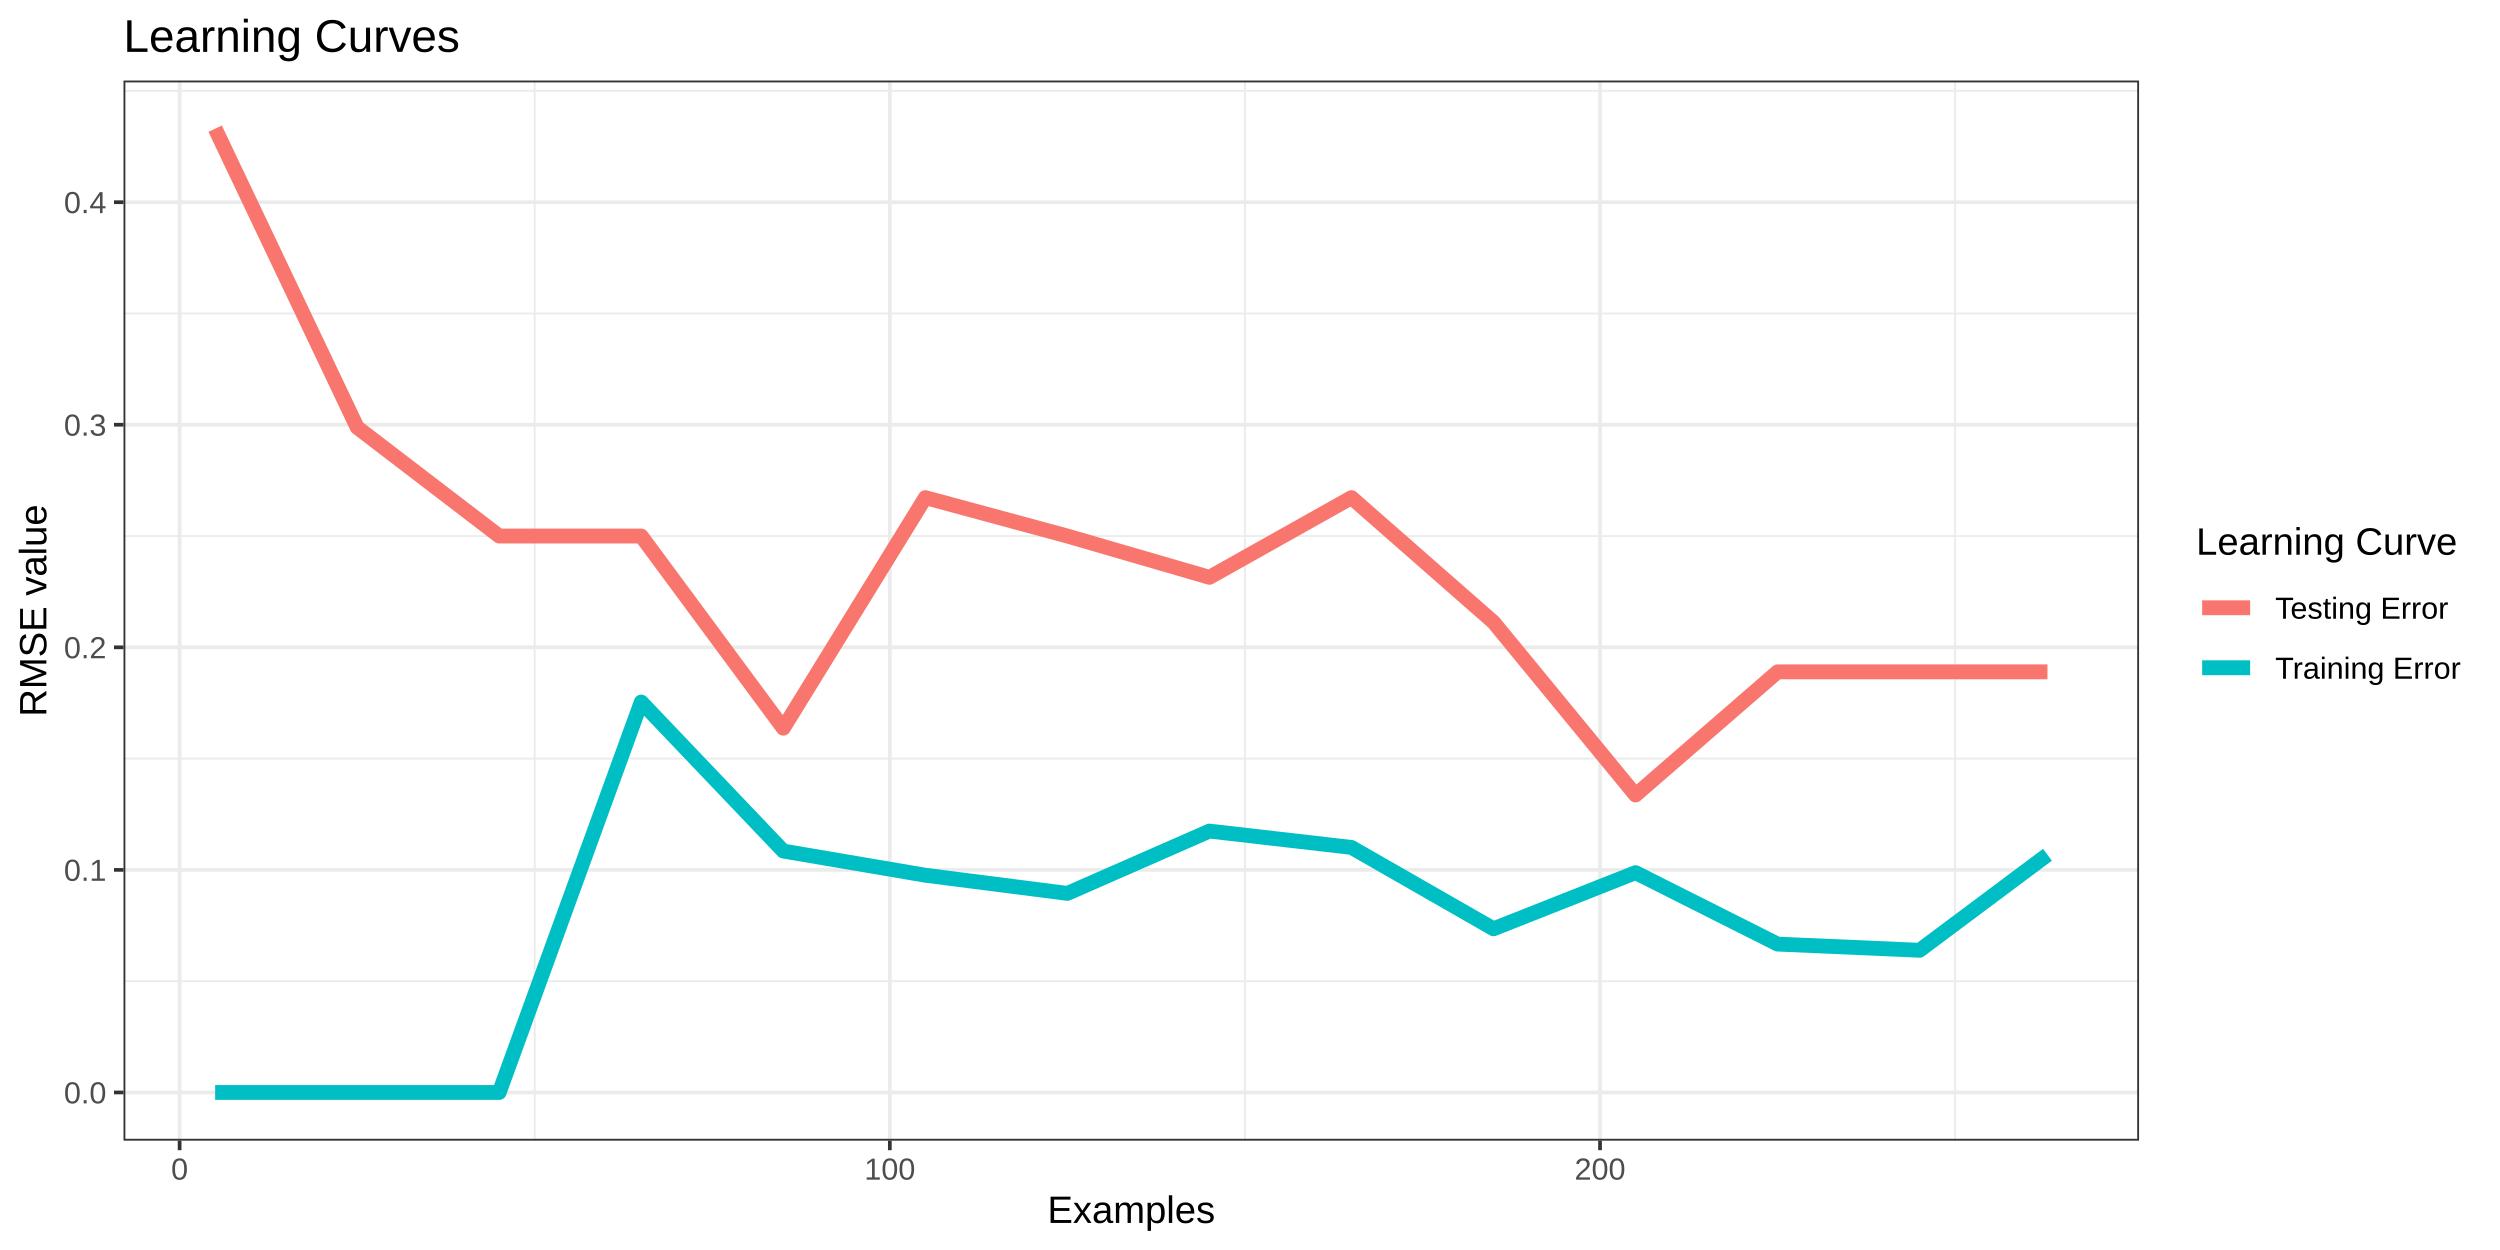
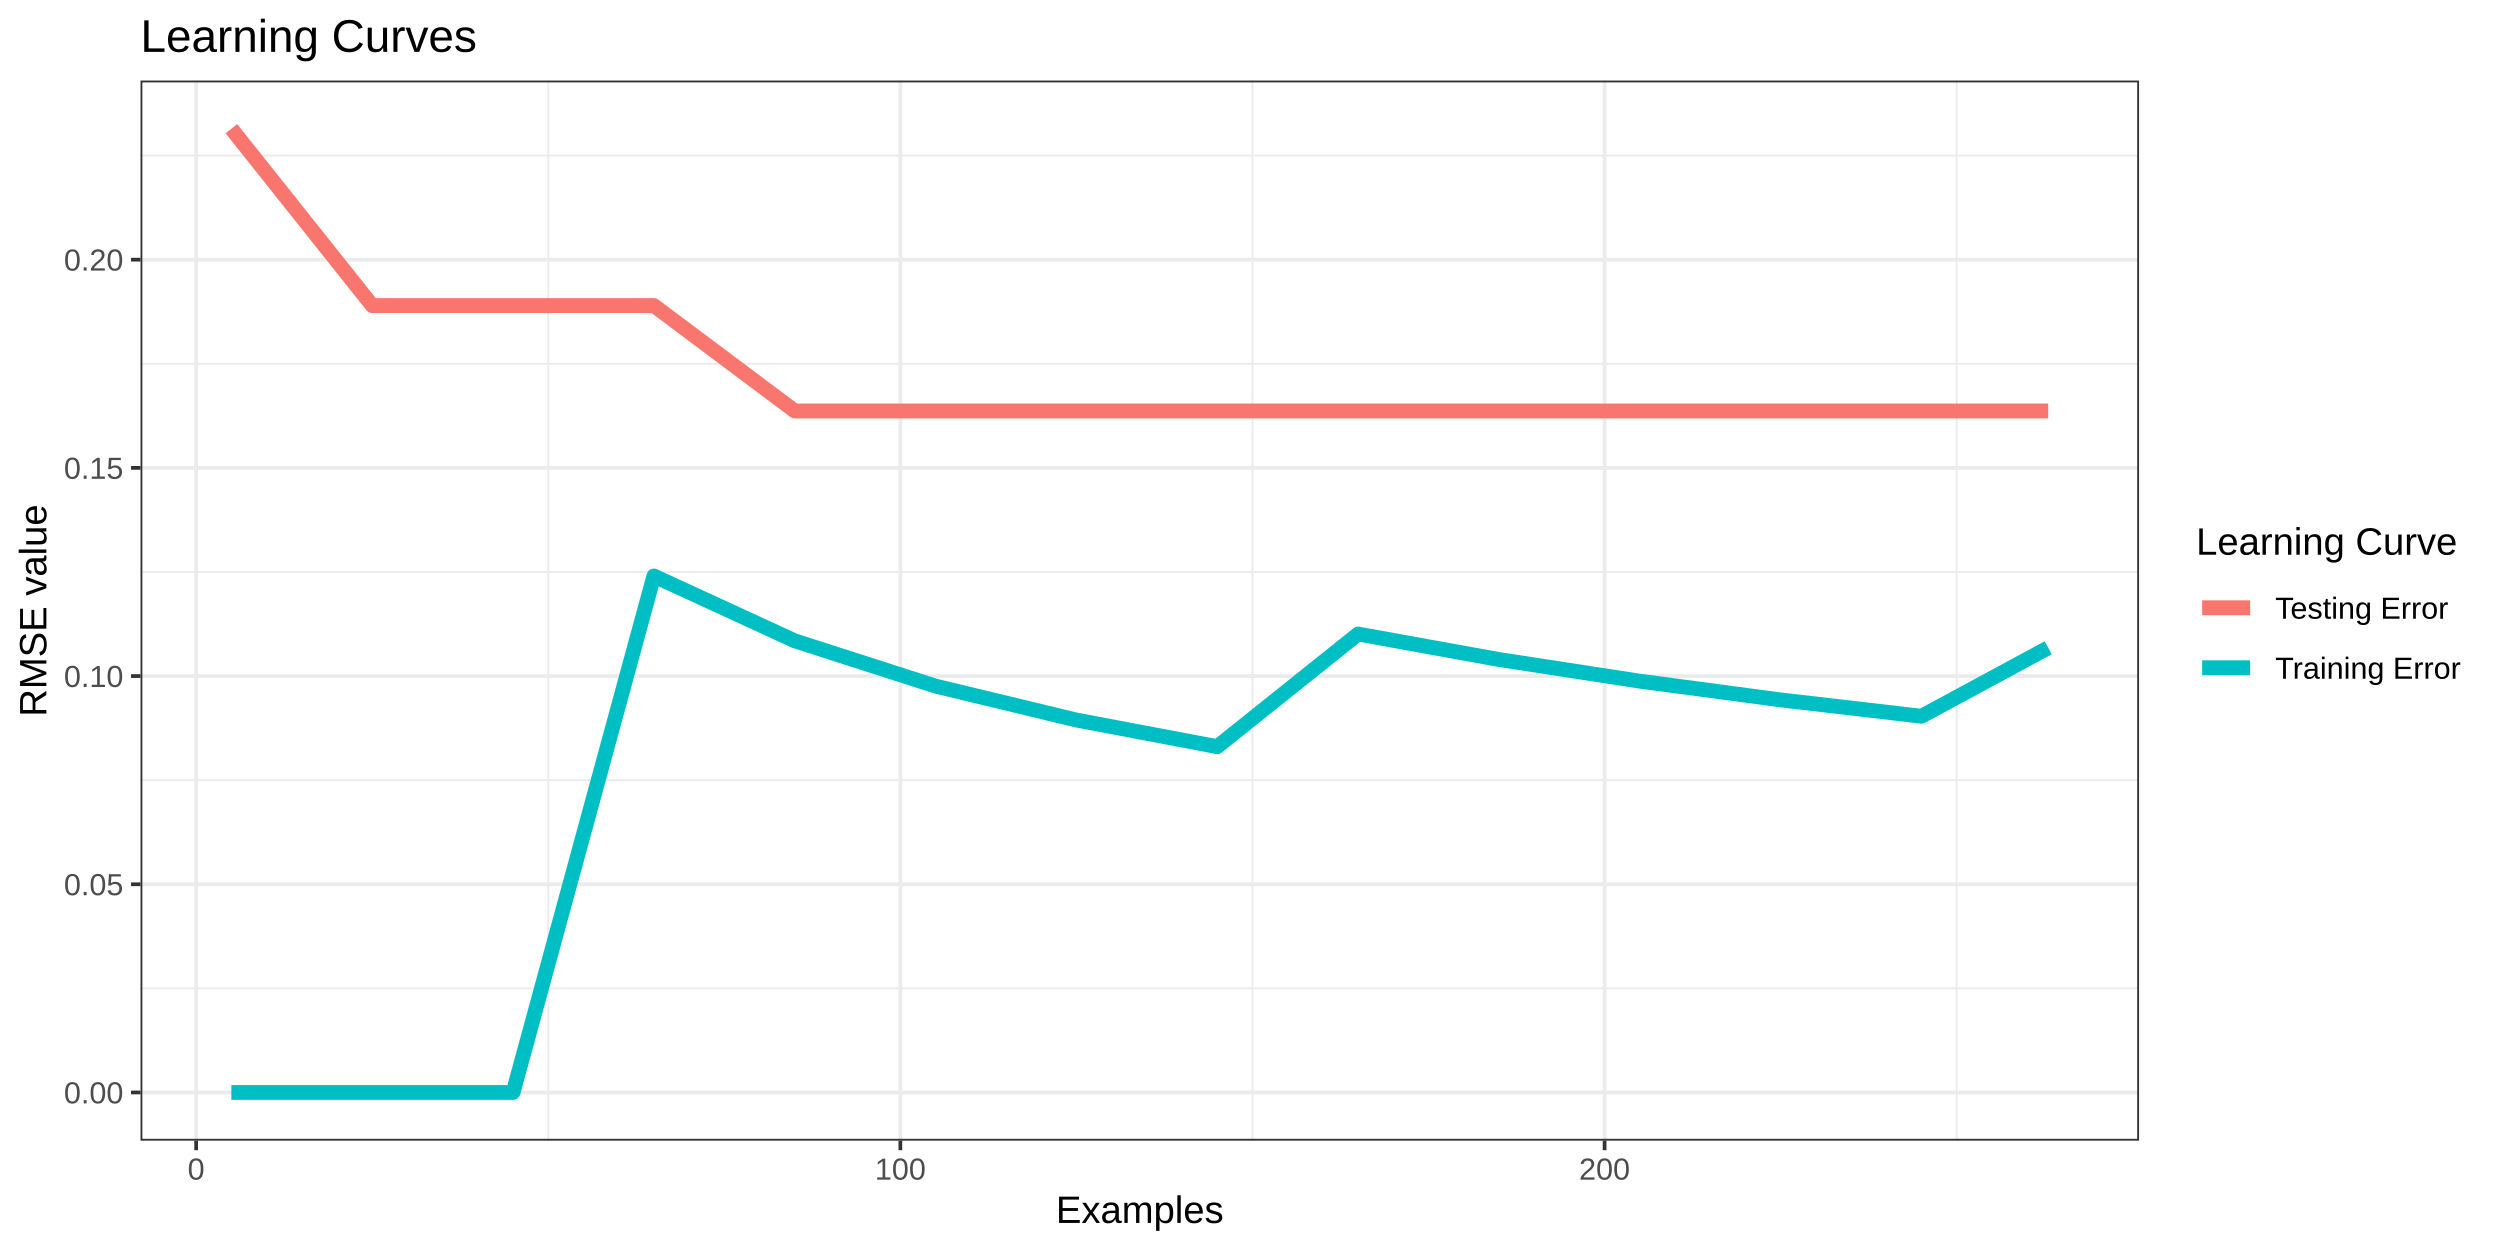
<svg xmlns="http://www.w3.org/2000/svg" viewBox="0 0 720.00 360.00">
  <defs>
    <style type="text/css">
    line, polyline, polygon, path, rect, circle {
      fill: none;
      stroke: #000000;
      stroke-linecap: round;
      stroke-linejoin: round;
      stroke-miterlimit: 10.00;
    }
  </style>
  </defs>
  <rect width="100%" height="100%" style="stroke: none; fill: #FFFFFF;" />
  <rect x="0.00" y="0" width="720.00" height="360.00" style="stroke-width: 1.07; stroke: #FFFFFF; fill: #FFFFFF;" />
  <defs>
-     <clipPath id="cpMzUuNTd8NjE2LjA1fDMyOC41MXwyMy4xOQ==">
-       <rect x="35.57" y="23.19" width="580.48" height="305.32" />
+     <clipPath id="cpNDAuNDd8NjE2LjA1fDMyOC41MXwyMy4xOQ==">
+       <rect x="40.47" y="23.19" width="575.58" height="305.32" />
    </clipPath>
  </defs>
-   <rect x="35.57" y="23.19" width="580.48" height="305.32" style="stroke-width: 1.07; stroke: none; fill: #FFFFFF;" clip-path="url(#cpMzUuNTd8NjE2LjA1fDMyOC41MXwyMy4xOQ==)" />
-   <polyline points="35.57,282.58 616.05,282.58 " style="stroke-width: 0.53; stroke: #EBEBEB; stroke-linecap: butt;" clip-path="url(#cpMzUuNTd8NjE2LjA1fDMyOC41MXwyMy4xOQ==)" />
-   <polyline points="35.57,218.48 616.05,218.48 " style="stroke-width: 0.53; stroke: #EBEBEB; stroke-linecap: butt;" clip-path="url(#cpMzUuNTd8NjE2LjA1fDMyOC41MXwyMy4xOQ==)" />
-   <polyline points="35.57,154.38 616.05,154.38 " style="stroke-width: 0.53; stroke: #EBEBEB; stroke-linecap: butt;" clip-path="url(#cpMzUuNTd8NjE2LjA1fDMyOC41MXwyMy4xOQ==)" />
-   <polyline points="35.57,90.28 616.05,90.28 " style="stroke-width: 0.53; stroke: #EBEBEB; stroke-linecap: butt;" clip-path="url(#cpMzUuNTd8NjE2LjA1fDMyOC41MXwyMy4xOQ==)" />
-   <polyline points="35.57,26.17 616.05,26.17 " style="stroke-width: 0.53; stroke: #EBEBEB; stroke-linecap: butt;" clip-path="url(#cpMzUuNTd8NjE2LjA1fDMyOC41MXwyMy4xOQ==)" />
-   <polyline points="154.00,328.51 154.00,23.19 " style="stroke-width: 0.53; stroke: #EBEBEB; stroke-linecap: butt;" clip-path="url(#cpMzUuNTd8NjE2LjA1fDMyOC41MXwyMy4xOQ==)" />
-   <polyline points="358.54,328.51 358.54,23.19 " style="stroke-width: 0.53; stroke: #EBEBEB; stroke-linecap: butt;" clip-path="url(#cpMzUuNTd8NjE2LjA1fDMyOC41MXwyMy4xOQ==)" />
-   <polyline points="563.08,328.51 563.08,23.19 " style="stroke-width: 0.53; stroke: #EBEBEB; stroke-linecap: butt;" clip-path="url(#cpMzUuNTd8NjE2LjA1fDMyOC41MXwyMy4xOQ==)" />
-   <polyline points="35.57,314.63 616.05,314.63 " style="stroke-width: 1.07; stroke: #EBEBEB; stroke-linecap: butt;" clip-path="url(#cpMzUuNTd8NjE2LjA1fDMyOC41MXwyMy4xOQ==)" />
-   <polyline points="35.57,250.53 616.05,250.53 " style="stroke-width: 1.07; stroke: #EBEBEB; stroke-linecap: butt;" clip-path="url(#cpMzUuNTd8NjE2LjA1fDMyOC41MXwyMy4xOQ==)" />
-   <polyline points="35.57,186.43 616.05,186.43 " style="stroke-width: 1.07; stroke: #EBEBEB; stroke-linecap: butt;" clip-path="url(#cpMzUuNTd8NjE2LjA1fDMyOC41MXwyMy4xOQ==)" />
-   <polyline points="35.57,122.33 616.05,122.33 " style="stroke-width: 1.07; stroke: #EBEBEB; stroke-linecap: butt;" clip-path="url(#cpMzUuNTd8NjE2LjA1fDMyOC41MXwyMy4xOQ==)" />
-   <polyline points="35.57,58.23 616.05,58.23 " style="stroke-width: 1.07; stroke: #EBEBEB; stroke-linecap: butt;" clip-path="url(#cpMzUuNTd8NjE2LjA1fDMyOC41MXwyMy4xOQ==)" />
-   <polyline points="51.73,328.51 51.73,23.19 " style="stroke-width: 1.07; stroke: #EBEBEB; stroke-linecap: butt;" clip-path="url(#cpMzUuNTd8NjE2LjA1fDMyOC41MXwyMy4xOQ==)" />
-   <polyline points="256.27,328.51 256.27,23.19 " style="stroke-width: 1.07; stroke: #EBEBEB; stroke-linecap: butt;" clip-path="url(#cpMzUuNTd8NjE2LjA1fDMyOC41MXwyMy4xOQ==)" />
-   <polyline points="460.81,328.51 460.81,23.19 " style="stroke-width: 1.07; stroke: #EBEBEB; stroke-linecap: butt;" clip-path="url(#cpMzUuNTd8NjE2LjA1fDMyOC41MXwyMy4xOQ==)" />
-   <polyline points="61.96,37.06 102.87,123.09 143.77,154.38 184.68,154.38 225.59,209.72 266.50,143.31 307.40,154.38 348.31,166.27 389.22,143.31 430.13,179.19 471.03,228.97 511.94,193.49 552.85,193.49 589.67,193.49 " style="stroke-width: 4.27; stroke: #F8766D; stroke-linecap: butt;" clip-path="url(#cpMzUuNTd8NjE2LjA1fDMyOC41MXwyMy4xOQ==)" />
-   <polyline points="61.96,314.63 102.87,314.63 143.77,314.63 184.68,202.19 225.59,245.10 266.50,252.07 307.40,257.30 348.31,239.35 389.22,244.06 430.13,267.50 471.03,251.32 511.94,271.90 552.85,273.68 589.67,246.17 " style="stroke-width: 4.27; stroke: #00BFC4; stroke-linecap: butt;" clip-path="url(#cpMzUuNTd8NjE2LjA1fDMyOC41MXwyMy4xOQ==)" />
-   <rect x="35.57" y="23.19" width="580.48" height="305.32" style="stroke-width: 1.07; stroke: #333333;" clip-path="url(#cpMzUuNTd8NjE2LjA1fDMyOC41MXwyMy4xOQ==)" />
+   <rect x="40.47" y="23.19" width="575.58" height="305.32" style="stroke-width: 1.07; stroke: none; fill: #FFFFFF;" clip-path="url(#cpNDAuNDd8NjE2LjA1fDMyOC41MXwyMy4xOQ==)" />
+   <polyline points="40.47,284.65 616.05,284.65 " style="stroke-width: 0.53; stroke: #EBEBEB; stroke-linecap: butt;" clip-path="url(#cpNDAuNDd8NjE2LjA1fDMyOC41MXwyMy4xOQ==)" />
+   <polyline points="40.47,224.69 616.05,224.69 " style="stroke-width: 0.53; stroke: #EBEBEB; stroke-linecap: butt;" clip-path="url(#cpNDAuNDd8NjE2LjA1fDMyOC41MXwyMy4xOQ==)" />
+   <polyline points="40.47,164.73 616.05,164.73 " style="stroke-width: 0.53; stroke: #EBEBEB; stroke-linecap: butt;" clip-path="url(#cpNDAuNDd8NjE2LjA1fDMyOC41MXwyMy4xOQ==)" />
+   <polyline points="40.47,104.77 616.05,104.77 " style="stroke-width: 0.53; stroke: #EBEBEB; stroke-linecap: butt;" clip-path="url(#cpNDAuNDd8NjE2LjA1fDMyOC41MXwyMy4xOQ==)" />
+   <polyline points="40.47,44.81 616.05,44.81 " style="stroke-width: 0.53; stroke: #EBEBEB; stroke-linecap: butt;" clip-path="url(#cpNDAuNDd8NjE2LjA1fDMyOC41MXwyMy4xOQ==)" />
+   <polyline points="157.90,328.51 157.90,23.19 " style="stroke-width: 0.53; stroke: #EBEBEB; stroke-linecap: butt;" clip-path="url(#cpNDAuNDd8NjE2LjA1fDMyOC41MXwyMy4xOQ==)" />
+   <polyline points="360.71,328.51 360.71,23.19 " style="stroke-width: 0.53; stroke: #EBEBEB; stroke-linecap: butt;" clip-path="url(#cpNDAuNDd8NjE2LjA1fDMyOC41MXwyMy4xOQ==)" />
+   <polyline points="563.52,328.51 563.52,23.19 " style="stroke-width: 0.53; stroke: #EBEBEB; stroke-linecap: butt;" clip-path="url(#cpNDAuNDd8NjE2LjA1fDMyOC41MXwyMy4xOQ==)" />
+   <polyline points="40.47,314.63 616.05,314.63 " style="stroke-width: 1.07; stroke: #EBEBEB; stroke-linecap: butt;" clip-path="url(#cpNDAuNDd8NjE2LjA1fDMyOC41MXwyMy4xOQ==)" />
+   <polyline points="40.47,254.67 616.05,254.67 " style="stroke-width: 1.07; stroke: #EBEBEB; stroke-linecap: butt;" clip-path="url(#cpNDAuNDd8NjE2LjA1fDMyOC41MXwyMy4xOQ==)" />
+   <polyline points="40.47,194.71 616.05,194.71 " style="stroke-width: 1.07; stroke: #EBEBEB; stroke-linecap: butt;" clip-path="url(#cpNDAuNDd8NjE2LjA1fDMyOC41MXwyMy4xOQ==)" />
+   <polyline points="40.47,134.75 616.05,134.75 " style="stroke-width: 1.07; stroke: #EBEBEB; stroke-linecap: butt;" clip-path="url(#cpNDAuNDd8NjE2LjA1fDMyOC41MXwyMy4xOQ==)" />
+   <polyline points="40.47,74.79 616.05,74.79 " style="stroke-width: 1.07; stroke: #EBEBEB; stroke-linecap: butt;" clip-path="url(#cpNDAuNDd8NjE2LjA1fDMyOC41MXwyMy4xOQ==)" />
+   <polyline points="56.49,328.51 56.49,23.19 " style="stroke-width: 1.07; stroke: #EBEBEB; stroke-linecap: butt;" clip-path="url(#cpNDAuNDd8NjE2LjA1fDMyOC41MXwyMy4xOQ==)" />
+   <polyline points="259.30,328.51 259.30,23.19 " style="stroke-width: 1.07; stroke: #EBEBEB; stroke-linecap: butt;" clip-path="url(#cpNDAuNDd8NjE2LjA1fDMyOC41MXwyMy4xOQ==)" />
+   <polyline points="462.12,328.51 462.12,23.19 " style="stroke-width: 1.07; stroke: #EBEBEB; stroke-linecap: butt;" clip-path="url(#cpNDAuNDd8NjE2LjA1fDMyOC41MXwyMy4xOQ==)" />
+   <polyline points="66.63,37.06 107.19,88.00 147.76,88.00 188.32,88.00 228.88,118.36 269.44,118.36 310.01,118.36 350.57,118.36 391.13,118.36 431.69,118.36 472.26,118.36 512.82,118.36 553.38,118.36 589.89,118.36 " style="stroke-width: 4.27; stroke: #F8766D; stroke-linecap: butt;" clip-path="url(#cpNDAuNDd8NjE2LjA1fDMyOC41MXwyMy4xOQ==)" />
+   <polyline points="66.63,314.63 107.19,314.63 147.76,314.63 188.32,165.89 228.88,184.56 269.44,197.60 310.01,207.37 350.57,215.04 391.13,182.60 431.69,189.94 472.26,196.18 512.82,201.57 553.38,206.28 589.89,186.55 " style="stroke-width: 4.27; stroke: #00BFC4; stroke-linecap: butt;" clip-path="url(#cpNDAuNDd8NjE2LjA1fDMyOC41MXwyMy4xOQ==)" />
+   <rect x="40.47" y="23.19" width="575.58" height="305.32" style="stroke-width: 1.07; stroke: #333333;" clip-path="url(#cpNDAuNDd8NjE2LjA1fDMyOC41MXwyMy4xOQ==)" />
  <defs>
    <clipPath id="cpMC4wMHw3MjAuMDB8MzYwLjAwfDAuMDA=">
      <rect x="0.00" y="0.00" width="720.00" height="360.00" />
    </clipPath>
  </defs>
  <g clip-path="url(#cpMC4wMHw3MjAuMDB8MzYwLjAwfDAuMDA=)">
-     <text x="18.41" y="317.78" style="font-size: 8.80px; fill: #4D4D4D; font-family: Arial;" textLength="12.23px" lengthAdjust="spacingAndGlyphs">0.0</text>
+     <text x="18.41" y="317.78" style="font-size: 8.80px; fill: #4D4D4D; font-family: Arial;" textLength="17.13px" lengthAdjust="spacingAndGlyphs">0.00</text>
  </g>
  <g clip-path="url(#cpMC4wMHw3MjAuMDB8MzYwLjAwfDAuMDA=)">
-     <text x="18.41" y="253.68" style="font-size: 8.80px; fill: #4D4D4D; font-family: Arial;" textLength="12.23px" lengthAdjust="spacingAndGlyphs">0.1</text>
+     <text x="18.41" y="257.82" style="font-size: 8.80px; fill: #4D4D4D; font-family: Arial;" textLength="17.13px" lengthAdjust="spacingAndGlyphs">0.05</text>
  </g>
  <g clip-path="url(#cpMC4wMHw3MjAuMDB8MzYwLjAwfDAuMDA=)">
-     <text x="18.41" y="189.58" style="font-size: 8.80px; fill: #4D4D4D; font-family: Arial;" textLength="12.23px" lengthAdjust="spacingAndGlyphs">0.2</text>
+     <text x="18.41" y="197.86" style="font-size: 8.80px; fill: #4D4D4D; font-family: Arial;" textLength="17.13px" lengthAdjust="spacingAndGlyphs">0.10</text>
  </g>
  <g clip-path="url(#cpMC4wMHw3MjAuMDB8MzYwLjAwfDAuMDA=)">
-     <text x="18.41" y="125.48" style="font-size: 8.80px; fill: #4D4D4D; font-family: Arial;" textLength="12.23px" lengthAdjust="spacingAndGlyphs">0.3</text>
+     <text x="18.41" y="137.90" style="font-size: 8.80px; fill: #4D4D4D; font-family: Arial;" textLength="17.13px" lengthAdjust="spacingAndGlyphs">0.15</text>
  </g>
  <g clip-path="url(#cpMC4wMHw3MjAuMDB8MzYwLjAwfDAuMDA=)">
-     <text x="18.41" y="61.38" style="font-size: 8.80px; fill: #4D4D4D; font-family: Arial;" textLength="12.23px" lengthAdjust="spacingAndGlyphs">0.4</text>
+     <text x="18.41" y="77.94" style="font-size: 8.80px; fill: #4D4D4D; font-family: Arial;" textLength="17.13px" lengthAdjust="spacingAndGlyphs">0.20</text>
  </g>
-   <polyline points="32.83,314.63 35.57,314.63 " style="stroke-width: 1.07; stroke: #333333; stroke-linecap: butt;" clip-path="url(#cpMC4wMHw3MjAuMDB8MzYwLjAwfDAuMDA=)" />
-   <polyline points="32.83,250.53 35.57,250.53 " style="stroke-width: 1.07; stroke: #333333; stroke-linecap: butt;" clip-path="url(#cpMC4wMHw3MjAuMDB8MzYwLjAwfDAuMDA=)" />
-   <polyline points="32.83,186.43 35.57,186.43 " style="stroke-width: 1.07; stroke: #333333; stroke-linecap: butt;" clip-path="url(#cpMC4wMHw3MjAuMDB8MzYwLjAwfDAuMDA=)" />
-   <polyline points="32.83,122.33 35.57,122.33 " style="stroke-width: 1.07; stroke: #333333; stroke-linecap: butt;" clip-path="url(#cpMC4wMHw3MjAuMDB8MzYwLjAwfDAuMDA=)" />
-   <polyline points="32.83,58.23 35.57,58.23 " style="stroke-width: 1.07; stroke: #333333; stroke-linecap: butt;" clip-path="url(#cpMC4wMHw3MjAuMDB8MzYwLjAwfDAuMDA=)" />
-   <polyline points="51.73,331.25 51.73,328.51 " style="stroke-width: 1.07; stroke: #333333; stroke-linecap: butt;" clip-path="url(#cpMC4wMHw3MjAuMDB8MzYwLjAwfDAuMDA=)" />
-   <polyline points="256.27,331.25 256.27,328.51 " style="stroke-width: 1.07; stroke: #333333; stroke-linecap: butt;" clip-path="url(#cpMC4wMHw3MjAuMDB8MzYwLjAwfDAuMDA=)" />
-   <polyline points="460.81,331.25 460.81,328.51 " style="stroke-width: 1.07; stroke: #333333; stroke-linecap: butt;" clip-path="url(#cpMC4wMHw3MjAuMDB8MzYwLjAwfDAuMDA=)" />
+   <polyline points="37.73,314.63 40.47,314.63 " style="stroke-width: 1.07; stroke: #333333; stroke-linecap: butt;" clip-path="url(#cpMC4wMHw3MjAuMDB8MzYwLjAwfDAuMDA=)" />
+   <polyline points="37.73,254.67 40.47,254.67 " style="stroke-width: 1.07; stroke: #333333; stroke-linecap: butt;" clip-path="url(#cpMC4wMHw3MjAuMDB8MzYwLjAwfDAuMDA=)" />
+   <polyline points="37.73,194.71 40.47,194.71 " style="stroke-width: 1.07; stroke: #333333; stroke-linecap: butt;" clip-path="url(#cpMC4wMHw3MjAuMDB8MzYwLjAwfDAuMDA=)" />
+   <polyline points="37.73,134.75 40.47,134.75 " style="stroke-width: 1.07; stroke: #333333; stroke-linecap: butt;" clip-path="url(#cpMC4wMHw3MjAuMDB8MzYwLjAwfDAuMDA=)" />
+   <polyline points="37.73,74.79 40.47,74.79 " style="stroke-width: 1.07; stroke: #333333; stroke-linecap: butt;" clip-path="url(#cpMC4wMHw3MjAuMDB8MzYwLjAwfDAuMDA=)" />
+   <polyline points="56.49,331.25 56.49,328.51 " style="stroke-width: 1.07; stroke: #333333; stroke-linecap: butt;" clip-path="url(#cpMC4wMHw3MjAuMDB8MzYwLjAwfDAuMDA=)" />
+   <polyline points="259.30,331.25 259.30,328.51 " style="stroke-width: 1.07; stroke: #333333; stroke-linecap: butt;" clip-path="url(#cpMC4wMHw3MjAuMDB8MzYwLjAwfDAuMDA=)" />
+   <polyline points="462.12,331.25 462.12,328.51 " style="stroke-width: 1.07; stroke: #333333; stroke-linecap: butt;" clip-path="url(#cpMC4wMHw3MjAuMDB8MzYwLjAwfDAuMDA=)" />
  <g clip-path="url(#cpMC4wMHw3MjAuMDB8MzYwLjAwfDAuMDA=)">
-     <text x="49.28" y="339.74" style="font-size: 8.80px; fill: #4D4D4D; font-family: Arial;" textLength="4.89px" lengthAdjust="spacingAndGlyphs">0</text>
+     <text x="54.04" y="339.74" style="font-size: 8.80px; fill: #4D4D4D; font-family: Arial;" textLength="4.89px" lengthAdjust="spacingAndGlyphs">0</text>
  </g>
  <g clip-path="url(#cpMC4wMHw3MjAuMDB8MzYwLjAwfDAuMDA=)">
-     <text x="248.93" y="339.74" style="font-size: 8.80px; fill: #4D4D4D; font-family: Arial;" textLength="14.68px" lengthAdjust="spacingAndGlyphs">100</text>
+     <text x="251.96" y="339.74" style="font-size: 8.80px; fill: #4D4D4D; font-family: Arial;" textLength="14.68px" lengthAdjust="spacingAndGlyphs">100</text>
  </g>
  <g clip-path="url(#cpMC4wMHw3MjAuMDB8MzYwLjAwfDAuMDA=)">
-     <text x="453.47" y="339.74" style="font-size: 8.80px; fill: #4D4D4D; font-family: Arial;" textLength="14.68px" lengthAdjust="spacingAndGlyphs">200</text>
+     <text x="454.77" y="339.74" style="font-size: 8.80px; fill: #4D4D4D; font-family: Arial;" textLength="14.68px" lengthAdjust="spacingAndGlyphs">200</text>
  </g>
  <g clip-path="url(#cpMC4wMHw3MjAuMDB8MzYwLjAwfDAuMDA=)">
-     <text x="301.66" y="352.21" style="font-size: 11.00px; font-family: Arial;" textLength="48.30px" lengthAdjust="spacingAndGlyphs">Examples</text>
+     <text x="304.11" y="352.21" style="font-size: 11.00px; font-family: Arial;" textLength="48.30px" lengthAdjust="spacingAndGlyphs">Examples</text>
  </g>
  <g clip-path="url(#cpMC4wMHw3MjAuMDB8MzYwLjAwfDAuMDA=)">
    <text transform="translate(13.35,206.41) rotate(-90)" style="font-size: 11.00px; font-family: Arial;" textLength="61.13px" lengthAdjust="spacingAndGlyphs">RMSE value</text>
  </g>
  <rect x="627.01" y="145.25" width="87.51" height="61.19" style="stroke-width: 1.07; stroke: none; fill: #FFFFFF;" clip-path="url(#cpMC4wMHw3MjAuMDB8MzYwLjAwfDAuMDA=)" />
  <g clip-path="url(#cpMC4wMHw3MjAuMDB8MzYwLjAwfDAuMDA=)">
    <text x="632.49" y="159.76" style="font-size: 11.00px; font-family: Arial;" textLength="75.21px" lengthAdjust="spacingAndGlyphs">Learning Curve</text>
  </g>
  <rect x="632.49" y="166.40" width="17.28" height="17.28" style="stroke-width: 1.07; stroke: none; fill: #FFFFFF;" clip-path="url(#cpMC4wMHw3MjAuMDB8MzYwLjAwfDAuMDA=)" />
  <line x1="634.22" y1="175.04" x2="648.04" y2="175.04" style="stroke-width: 4.27; stroke: #F8766D; stroke-linecap: butt;" clip-path="url(#cpMC4wMHw3MjAuMDB8MzYwLjAwfDAuMDA=)" />
  <rect x="632.49" y="183.68" width="17.28" height="17.28" style="stroke-width: 1.07; stroke: none; fill: #FFFFFF;" clip-path="url(#cpMC4wMHw3MjAuMDB8MzYwLjAwfDAuMDA=)" />
  <line x1="634.22" y1="192.32" x2="648.04" y2="192.32" style="stroke-width: 4.27; stroke: #00BFC4; stroke-linecap: butt;" clip-path="url(#cpMC4wMHw3MjAuMDB8MzYwLjAwfDAuMDA=)" />
  <g clip-path="url(#cpMC4wMHw3MjAuMDB8MzYwLjAwfDAuMDA=)">
    <text x="655.25" y="178.19" style="font-size: 8.80px; font-family: Arial;" textLength="50.86px" lengthAdjust="spacingAndGlyphs">Testing Error</text>
  </g>
  <g clip-path="url(#cpMC4wMHw3MjAuMDB8MzYwLjAwfDAuMDA=)">
    <text x="655.25" y="195.47" style="font-size: 8.80px; font-family: Arial;" textLength="53.79px" lengthAdjust="spacingAndGlyphs">Training Error</text>
  </g>
  <g clip-path="url(#cpMC4wMHw3MjAuMDB8MzYwLjAwfDAuMDA=)">
-     <text x="35.57" y="14.93" style="font-size: 13.20px; font-family: Arial;" textLength="96.85px" lengthAdjust="spacingAndGlyphs">Learning Curves</text>
+     <text x="40.47" y="14.93" style="font-size: 13.20px; font-family: Arial;" textLength="96.85px" lengthAdjust="spacingAndGlyphs">Learning Curves</text>
  </g>
</svg>
